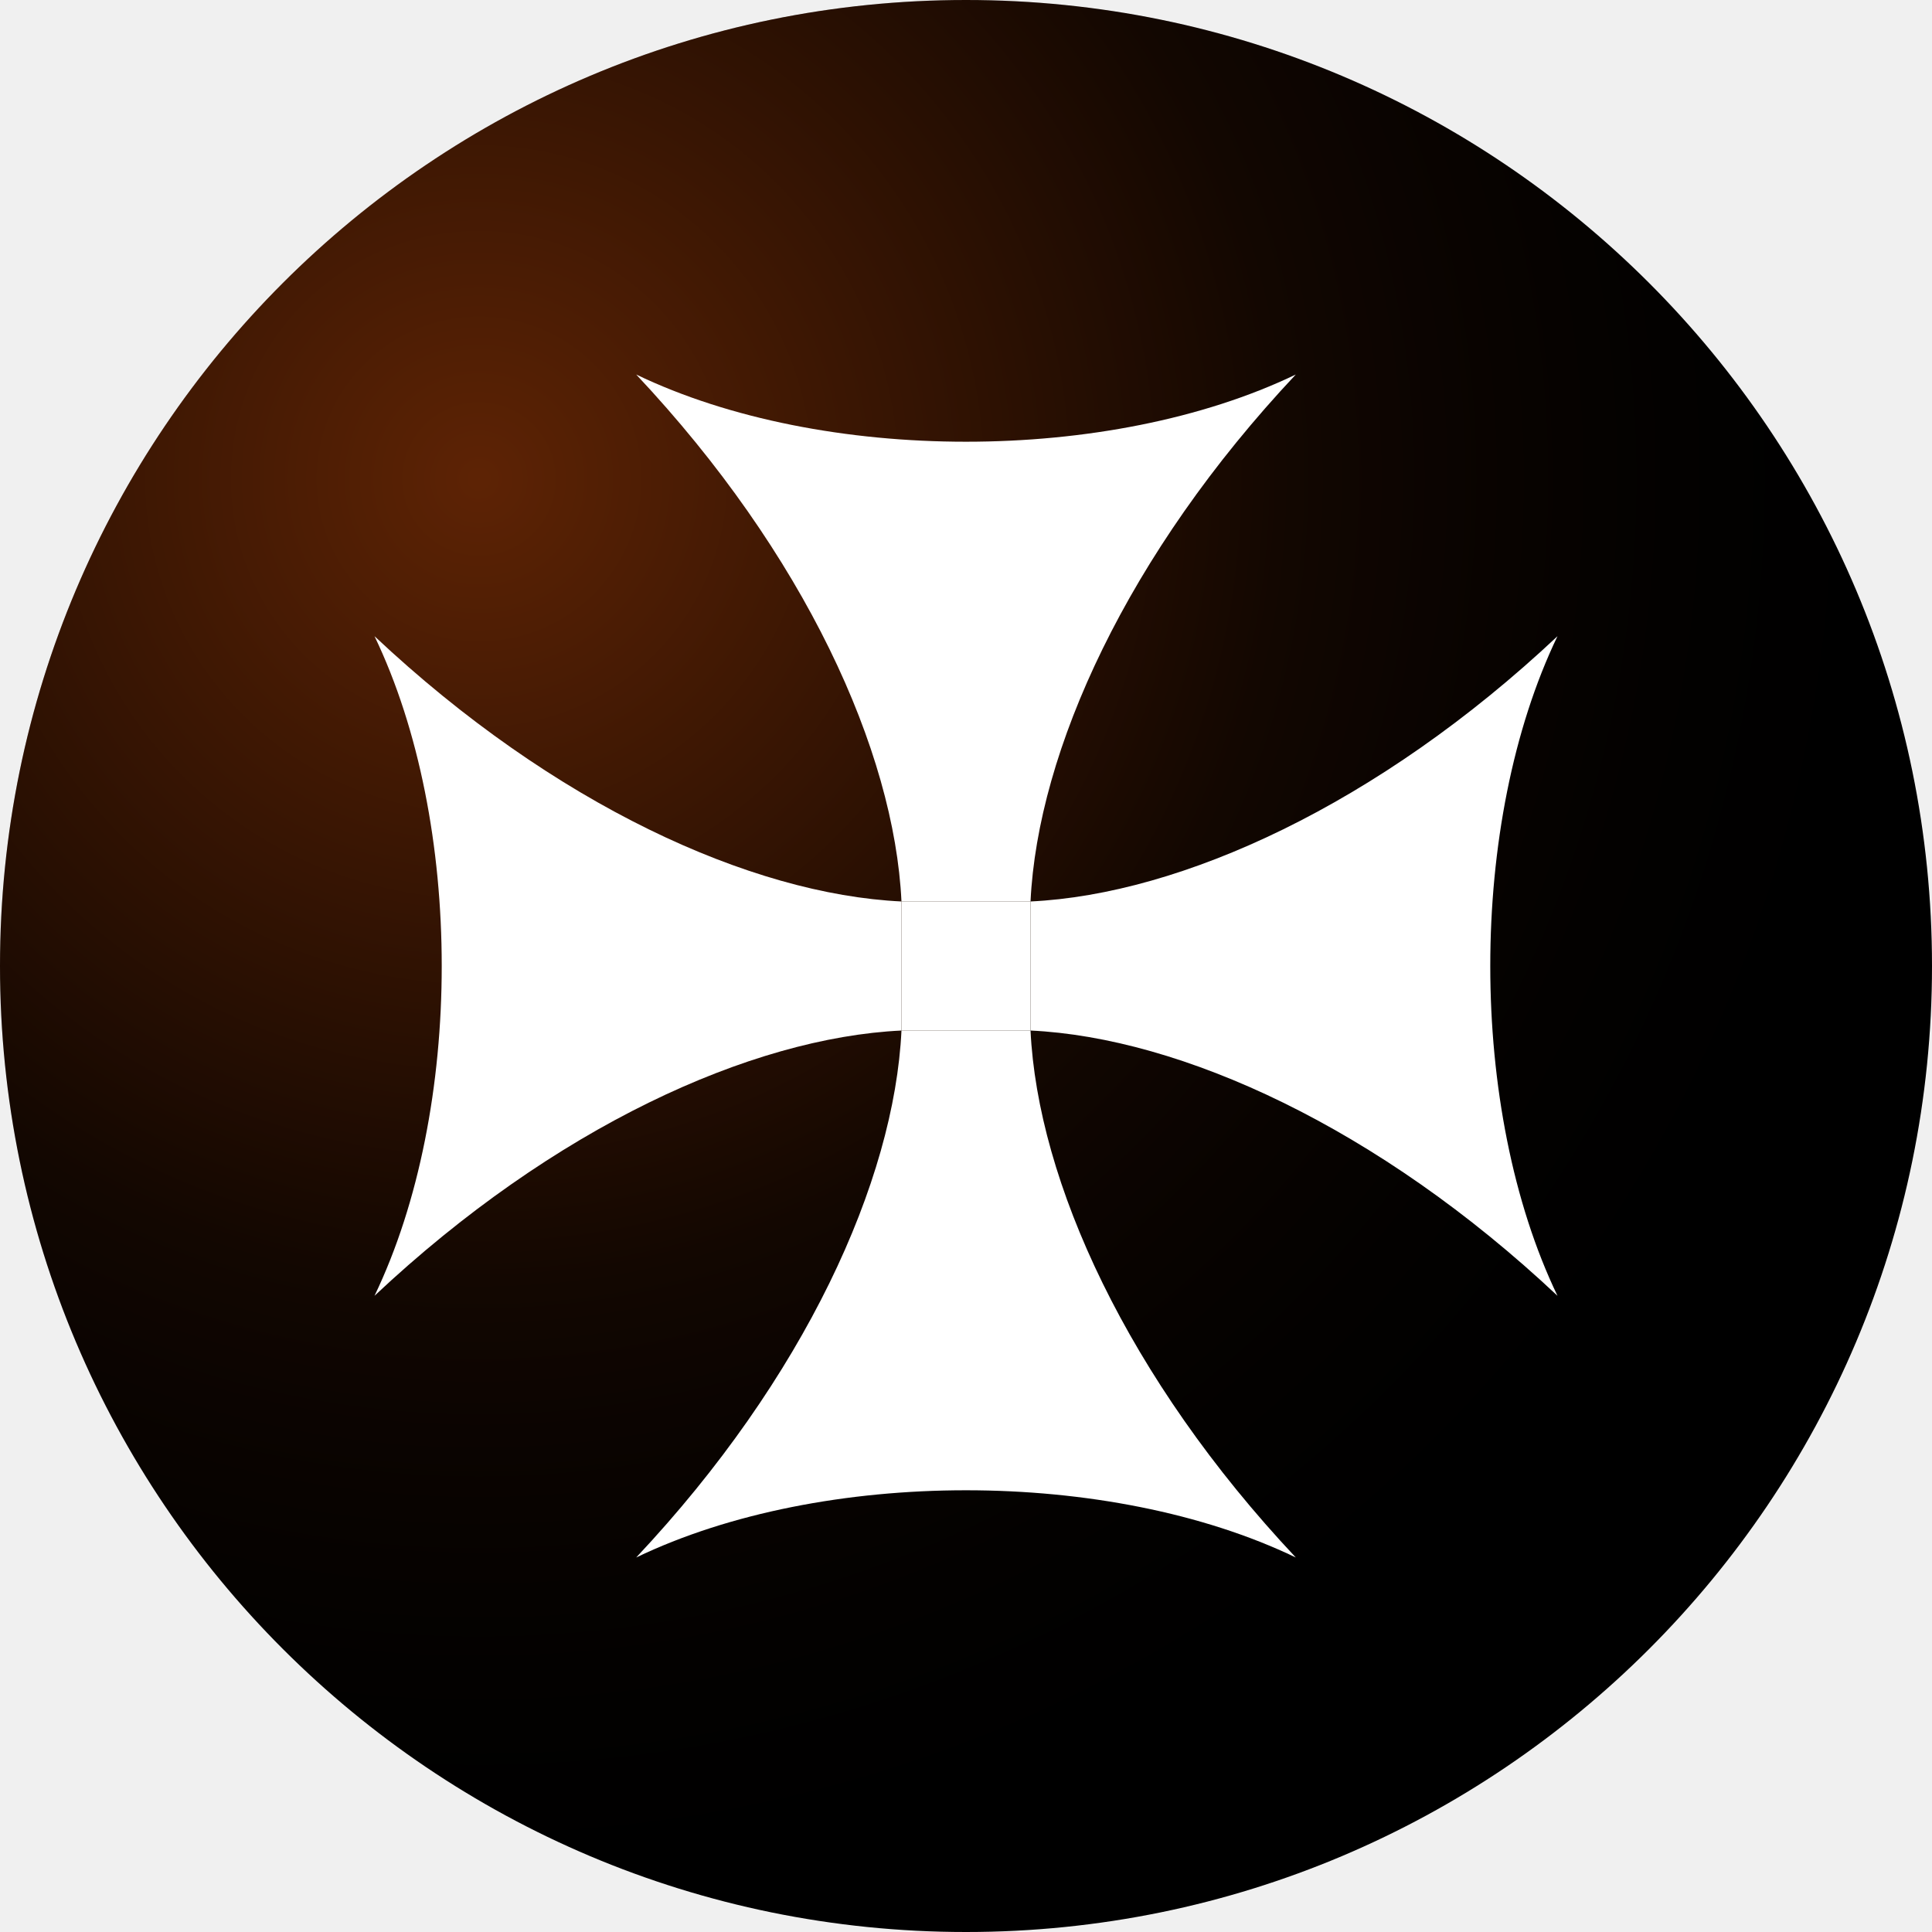
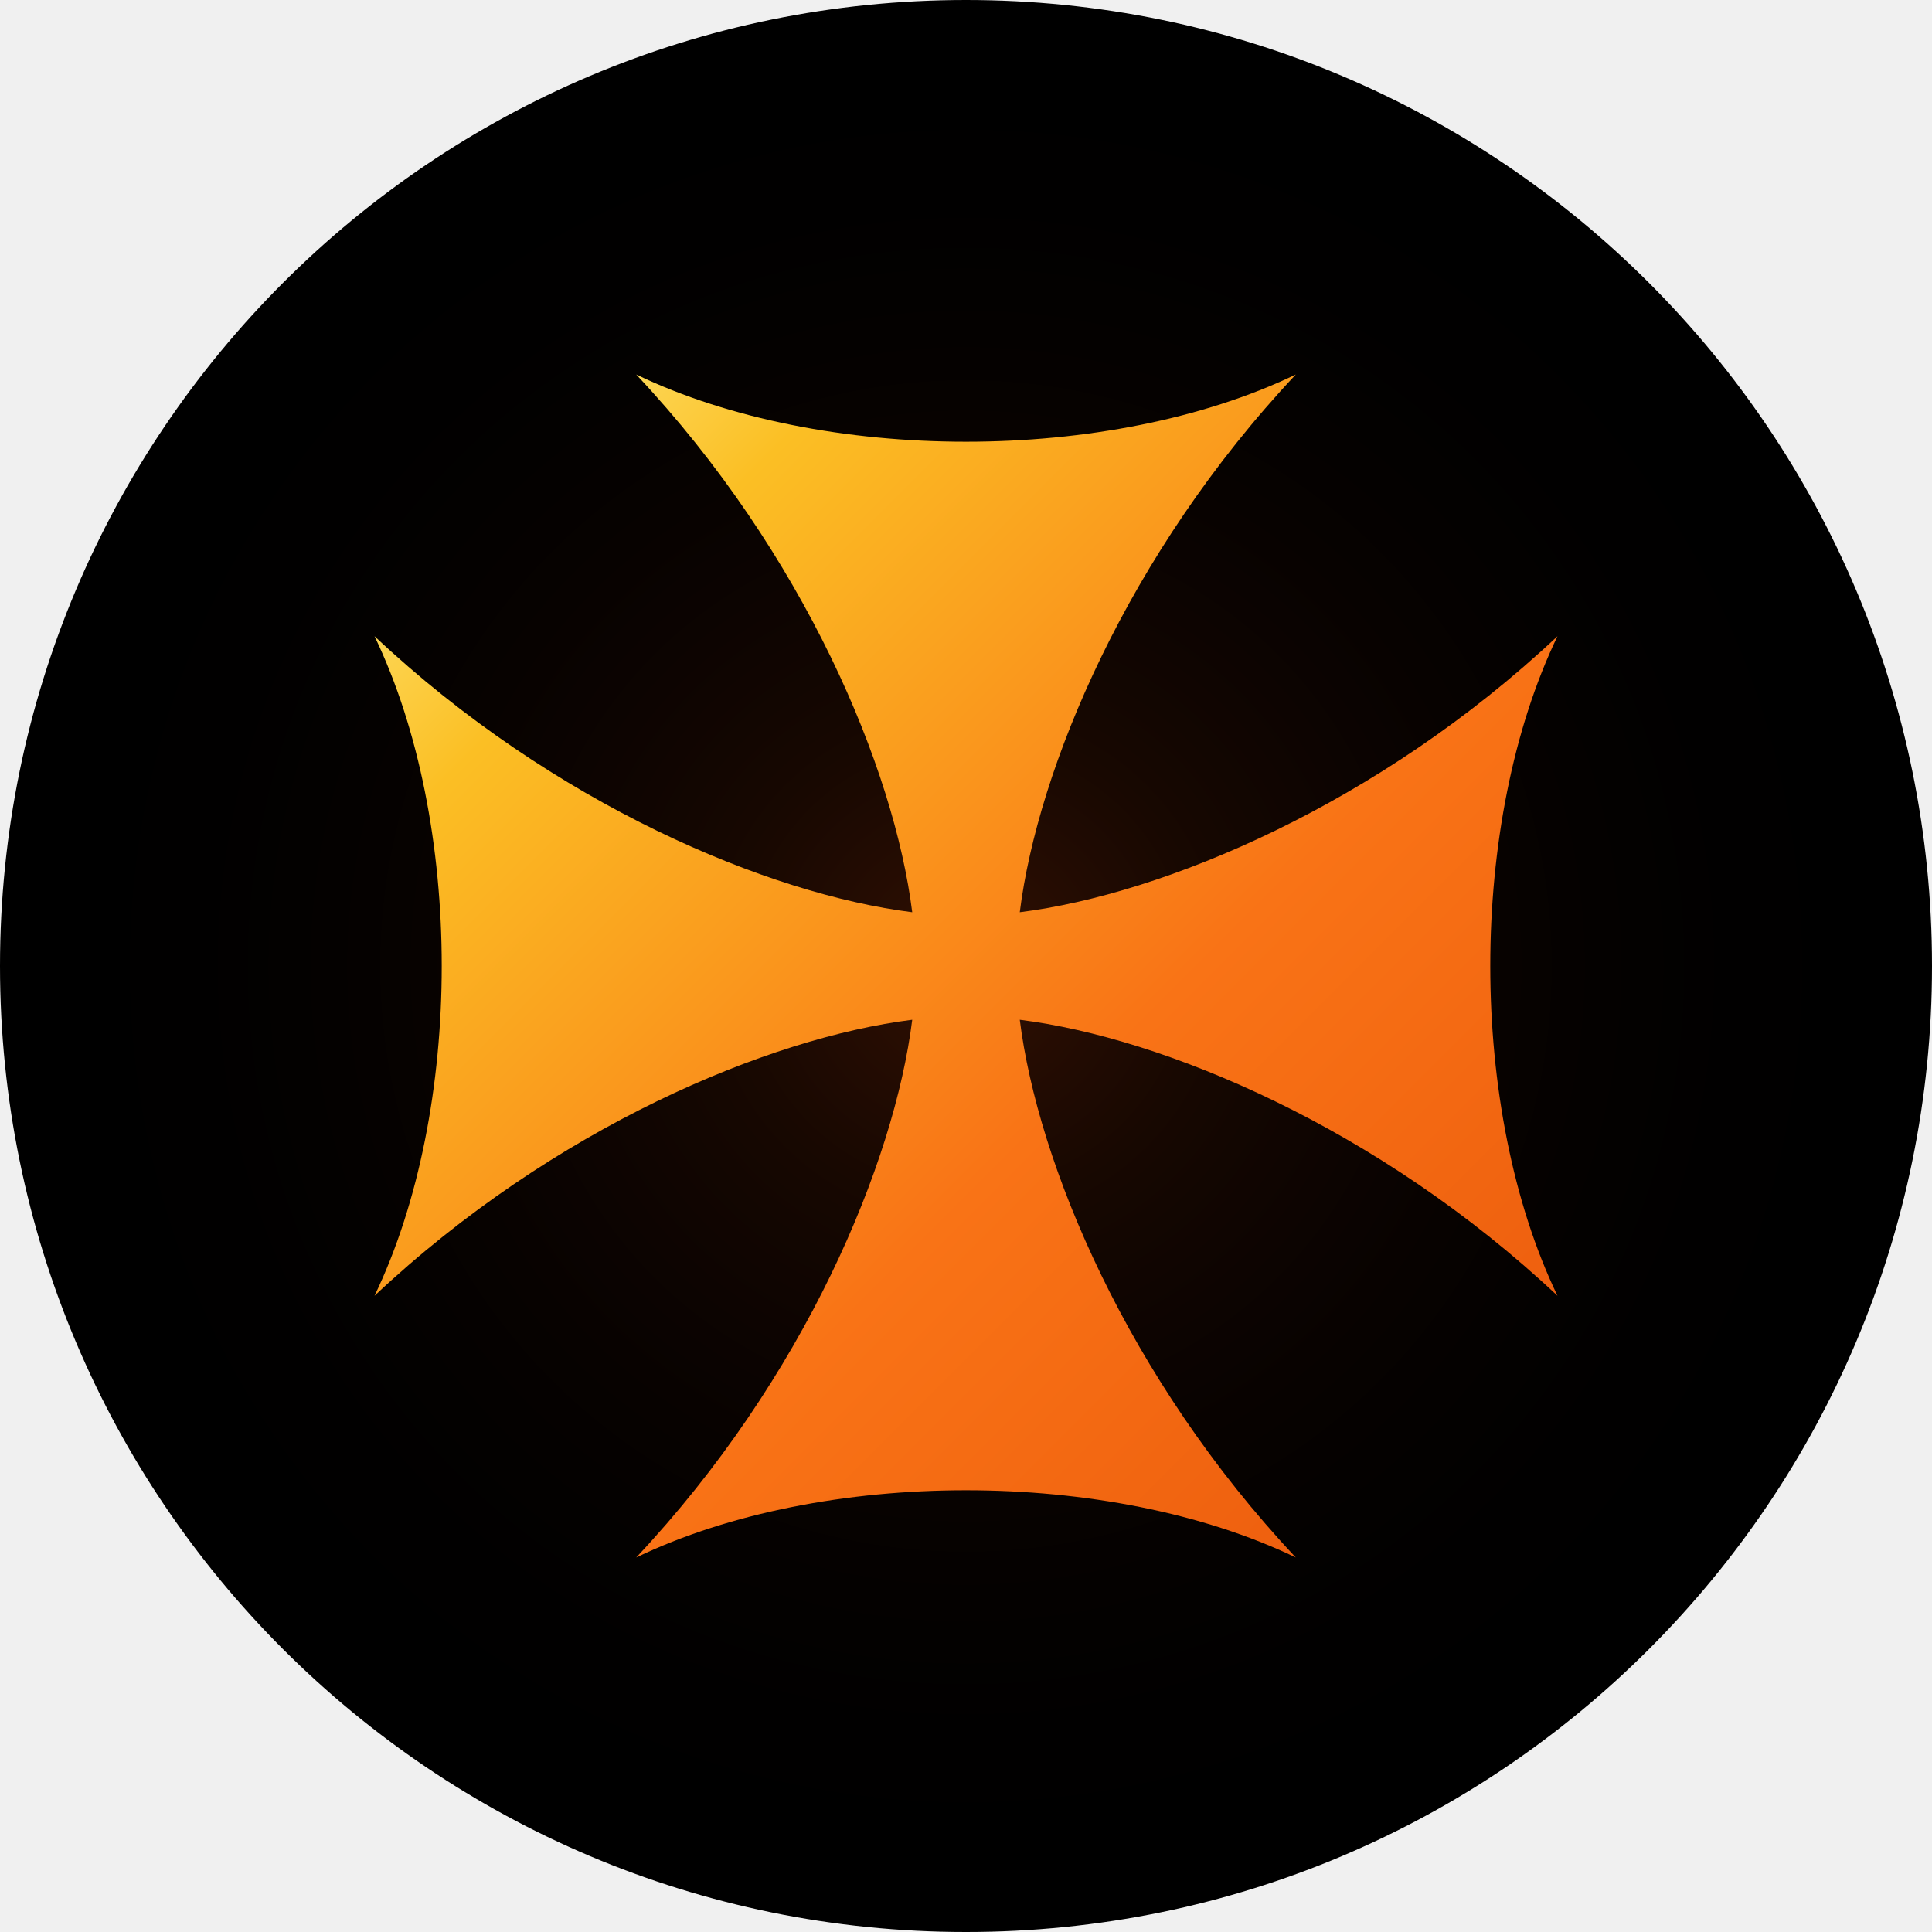
<svg xmlns="http://www.w3.org/2000/svg" viewBox="0 0 512 512" width="100%" height="100%">
  <defs>
-     <radialGradient id="avatarOrangeGlow" cx="25%" cy="25%" r="75%">
-       <stop offset="0%" stop-color="#ea580c" stop-opacity="0.4" />
-       <stop offset="55%" stop-color="#ea580c" stop-opacity="0.08" />
+     <radialGradient id="logoBackgroundGlow" cx="50%" cy="50%" r="50%">
+       <stop offset="0%" stop-color="#3d1403" stop-opacity="0.85" />
+       <stop offset="25%" stop-color="#240c02" stop-opacity="0.65" />
+       <stop offset="55%" stop-color="#120501" stop-opacity="0.4" />
+       <stop offset="80%" stop-color="#050100" stop-opacity="0.2" />
      <stop offset="100%" stop-color="#000000" stop-opacity="0" />
    </radialGradient>
-     <g id="templarCrossSolo">
-       <path d="M -18 -18 C -20 -60 -45 -115 -92 -165 C -40 -140 40 -140 92 -165 C 45 -115 20 -60 18 -18 Z" />
-       <path d="M -18 -18 C -20 -60 -45 -115 -92 -165 C -40 -140 40 -140 92 -165 C 45 -115 20 -60 18 -18 Z" transform="rotate(90)" />
-       <path d="M -18 -18 C -20 -60 -45 -115 -92 -165 C -40 -140 40 -140 92 -165 C 45 -115 20 -60 18 -18 Z" transform="rotate(180)" />
-       <path d="M -18 -18 C -20 -60 -45 -115 -92 -165 C -40 -140 40 -140 92 -165 C 45 -115 20 -60 18 -18 Z" transform="rotate(270)" />
-       <rect x="-18" y="-18" width="36" height="36" />
-     </g>
+     <linearGradient id="crossGradient" x1="0%" y1="0%" x2="100%" y2="100%">
+       <stop offset="0%" stop-color="#fef08a" />
+       <stop offset="20%" stop-color="#fbbf24" />
+       <stop offset="60%" stop-color="#f97316" />
+       <stop offset="100%" stop-color="#ea580c" />
+     </linearGradient>
  </defs>
  <rect width="512" height="512" rx="256" fill="#000000" />
-   <rect width="512" height="512" rx="256" fill="url(#avatarOrangeGlow)" />
-   <g transform="translate(256, 256) scale(0.95)" fill="#ffffff">
-     <use href="#templarCrossSolo" />
+   <rect width="512" height="512" rx="256" fill="url(#logoBackgroundGlow)" />
+   <g transform="translate(256, 256) scale(0.95)" fill="url(#crossGradient)">
+     <path d="M -15 -15               C -20 -55 -45 -115 -92 -165               C -40 -140 40 -140 92 -165               C 45 -115 20 -55 15 -15               C 55 -20 115 -45 165 -92               C 140 -40 140 40 165 92               C 115 45 55 20 15 15               C 20 55 45 115 92 165               C 40 140 -40 140 -92 165               C -45 115 -20 55 -15 15               C -55 20 -115 45 -165 92               C -140 40 -140 -40 -165 -92               C -115 -45 -55 -20 -15 -15 Z" />
  </g>
</svg>
